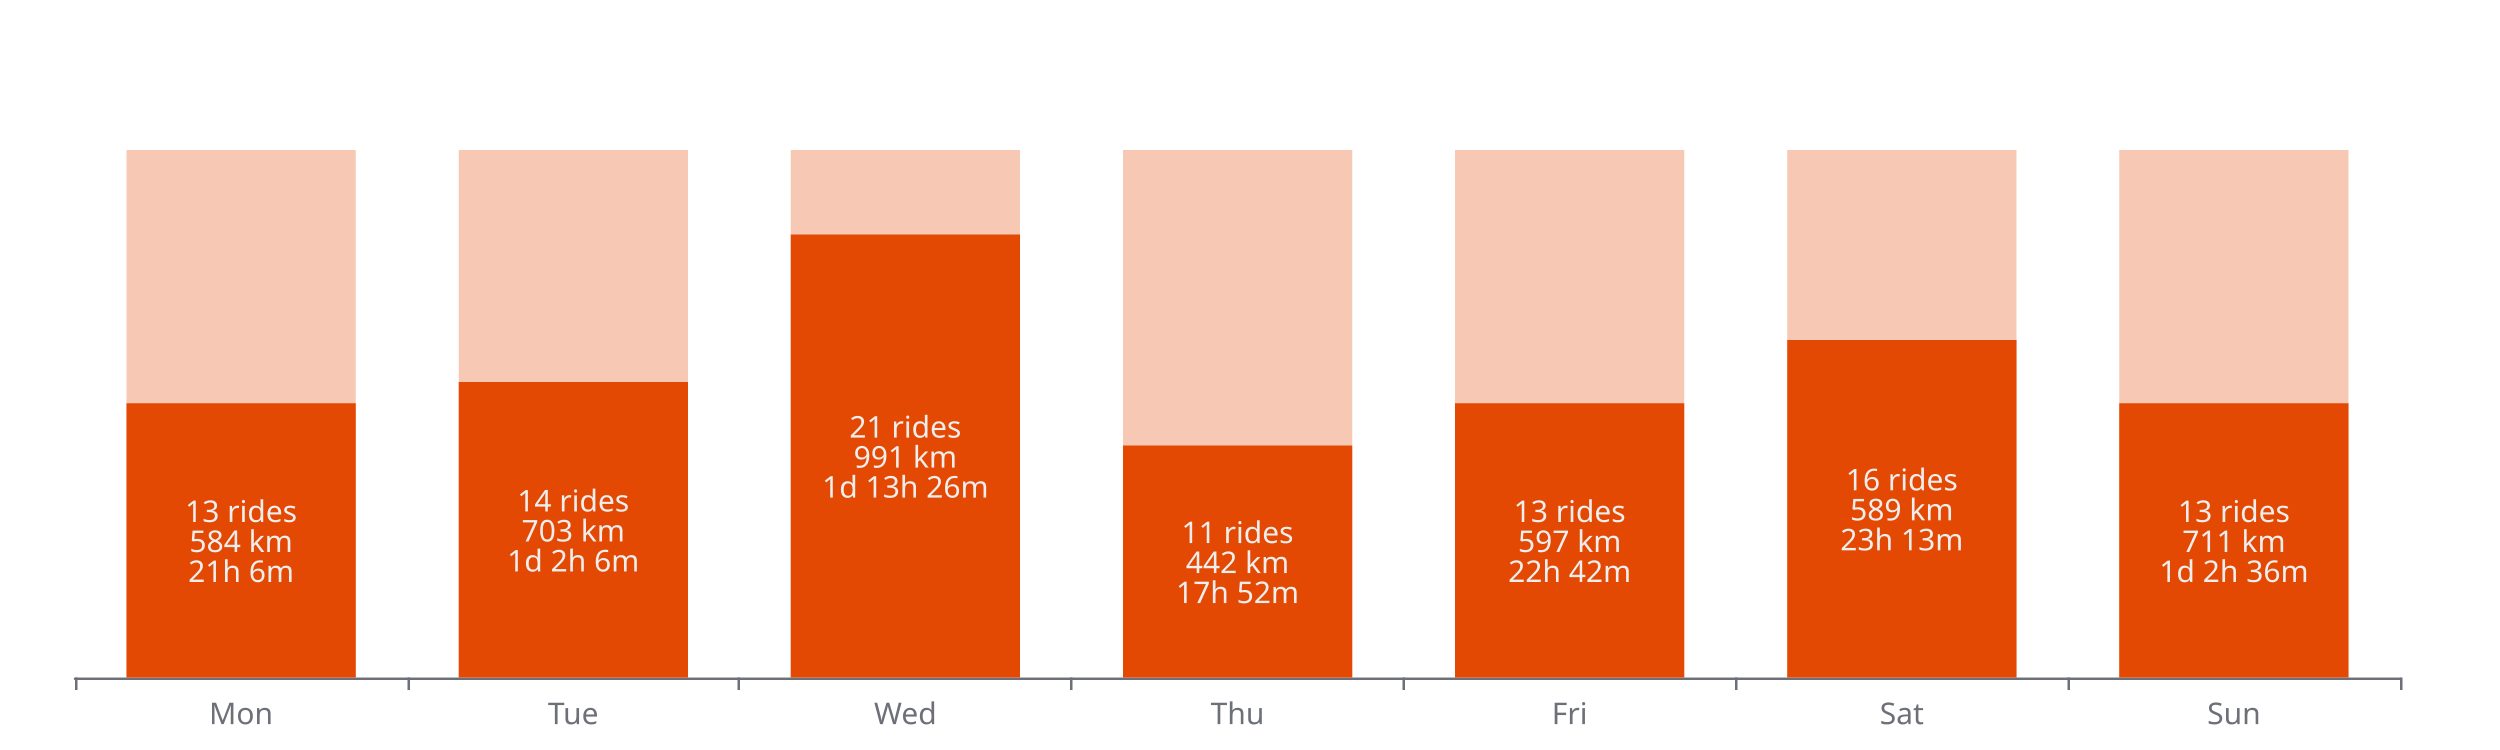
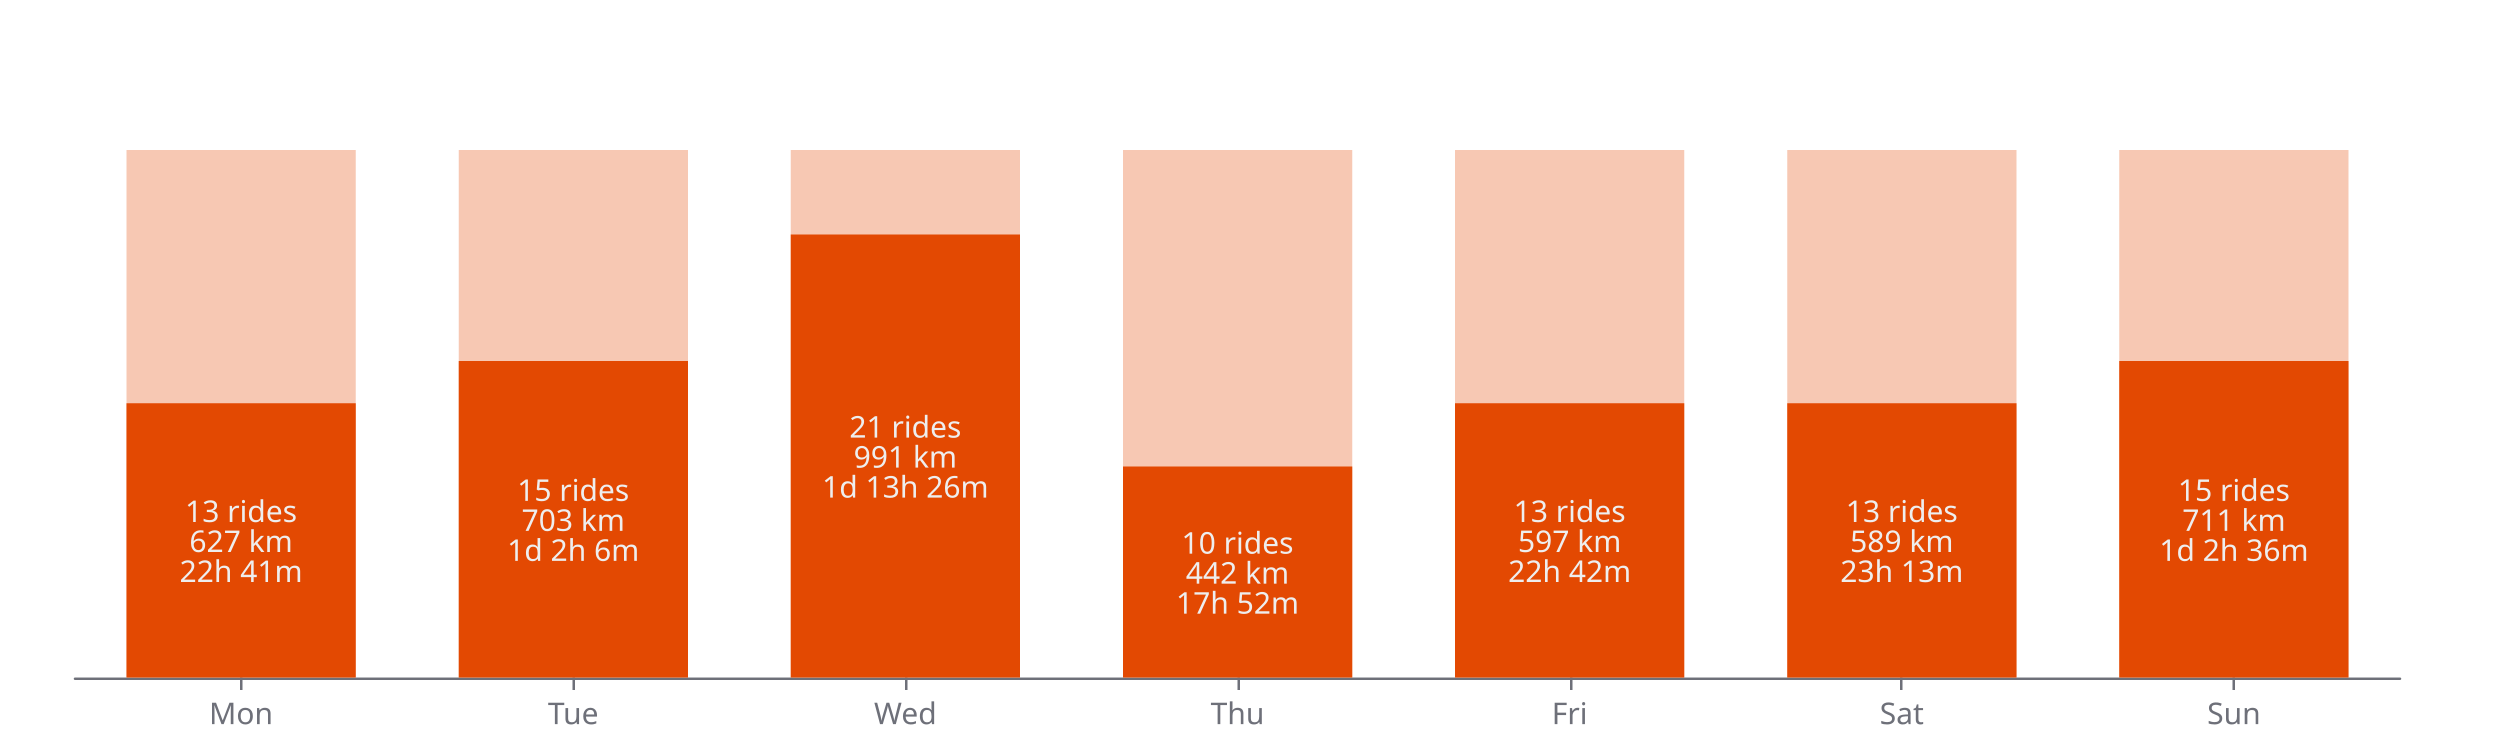
<svg xmlns="http://www.w3.org/2000/svg" width="1000" height="300" version="1.1" baseProfile="full" viewBox="0 0 1000 300">
  <rect width="1000" height="300" x="0" y="0" id="0" fill="none" />
  <path d="M30 271.5L960 271.5" fill="none" stroke="#6E7079" stroke-linecap="round" />
-   <path d="M30.5 271L30.5 276" fill="none" stroke="#6E7079" />
-   <path d="M163.5 271L163.5 276" fill="none" stroke="#6E7079" />
-   <path d="M295.5 271L295.5 276" fill="none" stroke="#6E7079" />
-   <path d="M428.5 271L428.5 276" fill="none" stroke="#6E7079" />
-   <path d="M561.5 271L561.5 276" fill="none" stroke="#6E7079" />
-   <path d="M694.5 271L694.5 276" fill="none" stroke="#6E7079" />
-   <path d="M827.5 271L827.5 276" fill="none" stroke="#6E7079" />
-   <path d="M960.5 271L960.5 276" fill="none" stroke="#6E7079" />
+   <path d="M96.5 271L96.5 276" fill="none" stroke="#6E7079" />
+   <path d="M229.5 271L229.5 276" fill="none" stroke="#6E7079" />
+   <path d="M362.5 271L362.5 276" fill="none" stroke="#6E7079" />
+   <path d="M495.5 271L495.5 276" fill="none" stroke="#6E7079" />
+   <path d="M628.5 271L628.5 276" fill="none" stroke="#6E7079" />
+   <path d="M760.5 271L760.5 276" fill="none" stroke="#6E7079" />
+   <path d="M893.5 271L893.5 276" fill="none" stroke="#6E7079" />
  <text dominant-baseline="central" text-anchor="middle" style="font-size:12px;font-family:sans-serif;" y="6" transform="translate(96.4286 279)" fill="#6E7079">Mon</text>
  <text dominant-baseline="central" text-anchor="middle" style="font-size:12px;font-family:sans-serif;" y="6" transform="translate(229.2857 279)" fill="#6E7079">Tue</text>
  <text dominant-baseline="central" text-anchor="middle" style="font-size:12px;font-family:sans-serif;" y="6" transform="translate(362.1429 279)" fill="#6E7079">Wed</text>
  <text dominant-baseline="central" text-anchor="middle" style="font-size:12px;font-family:sans-serif;" y="6" transform="translate(495 279)" fill="#6E7079">Thu</text>
  <text dominant-baseline="central" text-anchor="middle" style="font-size:12px;font-family:sans-serif;" y="6" transform="translate(627.8571 279)" fill="#6E7079">Fri</text>
  <text dominant-baseline="central" text-anchor="middle" style="font-size:12px;font-family:sans-serif;" y="6" transform="translate(760.7143 279)" fill="#6E7079">Sat</text>
  <text dominant-baseline="central" text-anchor="middle" style="font-size:12px;font-family:sans-serif;" y="6" transform="translate(893.5714 279)" fill="#6E7079">Sun</text>
  <path d="M50.6 60l91.7 0l0 211l-91.7 0Z" fill="rgb(227,73,2)" fill-opacity="0.3" />
  <path d="M183.5 60l91.7 0l0 211l-91.7 0Z" fill="rgb(227,73,2)" fill-opacity="0.3" />
  <path d="M316.3 60l91.7 0l0 211l-91.7 0Z" fill="rgb(227,73,2)" fill-opacity="0.3" />
  <path d="M449.2 60l91.7 0l0 211l-91.7 0Z" fill="rgb(227,73,2)" fill-opacity="0.3" />
  <path d="M582 60l91.7 0l0 211l-91.7 0Z" fill="rgb(227,73,2)" fill-opacity="0.3" />
  <path d="M714.9 60l91.7 0l0 211l-91.7 0Z" fill="rgb(227,73,2)" fill-opacity="0.3" />
  <path d="M847.7 60l91.7 0l0 211l-91.7 0Z" fill="rgb(227,73,2)" fill-opacity="0.3" />
  <path d="M50.6 271l91.7 0l0 -109.7l-91.7 0Z" fill="#E34902" />
-   <path d="M183.5 271l91.7 0l0 -118.2l-91.7 0Z" fill="#E34902" />
+   <path d="M183.5 271l91.7 0l0 -126.6l-91.7 0Z" fill="#E34902" />
  <path d="M316.3 271l91.7 0l0 -177.2l-91.7 0Z" fill="#E34902" />
-   <path d="M449.2 271l91.7 0l0 -92.8l-91.7 0Z" fill="#E34902" />
+   <path d="M449.2 271l91.7 0l0 -84.4l-91.7 0Z" fill="#E34902" />
  <path d="M582 271l91.7 0l0 -109.7l-91.7 0Z" fill="#E34902" />
-   <path d="M714.9 271l91.7 0l0 -135l-91.7 0Z" fill="#E34902" />
-   <path d="M847.7 271l91.7 0l0 -109.7l-91.7 0Z" fill="#E34902" />
+   <path d="M714.9 271l91.7 0l0 -109.7l-91.7 0Z" fill="#E34902" />
+   <path d="M847.7 271l91.7 0l0 -126.6l-91.7 0Z" fill="#E34902" />
  <text dominant-baseline="central" text-anchor="middle" style="font-size:12px;font-family:sans-serif;" xml:space="preserve" y="-12" transform="translate(96.4286 216.14)" fill="#eee" stroke="#E34902" stroke-width="2" paint-order="stroke" stroke-miterlimit="2">13 rides</text>
-   <text dominant-baseline="central" text-anchor="middle" style="font-size:12px;font-family:sans-serif;" xml:space="preserve" transform="translate(96.4286 216.14)" fill="#eee" stroke="#E34902" stroke-width="2" paint-order="stroke" stroke-miterlimit="2">584 km</text>
-   <text dominant-baseline="central" text-anchor="middle" style="font-size:12px;font-family:sans-serif;" xml:space="preserve" y="12" transform="translate(96.4286 216.14)" fill="#eee" stroke="#E34902" stroke-width="2" paint-order="stroke" stroke-miterlimit="2">21h 6m</text>
-   <text dominant-baseline="central" text-anchor="middle" style="font-size:12px;font-family:sans-serif;" xml:space="preserve" y="-12" transform="translate(229.2857 211.92)" fill="#eee" stroke="#E34902" stroke-width="2" paint-order="stroke" stroke-miterlimit="2">14 rides</text>
-   <text dominant-baseline="central" text-anchor="middle" style="font-size:12px;font-family:sans-serif;" xml:space="preserve" transform="translate(229.2857 211.92)" fill="#eee" stroke="#E34902" stroke-width="2" paint-order="stroke" stroke-miterlimit="2">703 km</text>
-   <text dominant-baseline="central" text-anchor="middle" style="font-size:12px;font-family:sans-serif;" xml:space="preserve" y="12" transform="translate(229.2857 211.92)" fill="#eee" stroke="#E34902" stroke-width="2" paint-order="stroke" stroke-miterlimit="2">1d 2h 6m</text>
+   <text dominant-baseline="central" text-anchor="middle" style="font-size:12px;font-family:sans-serif;" xml:space="preserve" transform="translate(96.4286 216.14)" fill="#eee" stroke="#E34902" stroke-width="2" paint-order="stroke" stroke-miterlimit="2">627 km</text>
+   <text dominant-baseline="central" text-anchor="middle" style="font-size:12px;font-family:sans-serif;" xml:space="preserve" y="12" transform="translate(96.4286 216.14)" fill="#eee" stroke="#E34902" stroke-width="2" paint-order="stroke" stroke-miterlimit="2">22h 41m</text>
+   <text dominant-baseline="central" text-anchor="middle" style="font-size:12px;font-family:sans-serif;" xml:space="preserve" y="-12" transform="translate(229.2857 207.7)" fill="#eee" stroke="#E34902" stroke-width="2" paint-order="stroke" stroke-miterlimit="2">15 rides</text>
+   <text dominant-baseline="central" text-anchor="middle" style="font-size:12px;font-family:sans-serif;" xml:space="preserve" transform="translate(229.2857 207.7)" fill="#eee" stroke="#E34902" stroke-width="2" paint-order="stroke" stroke-miterlimit="2">703 km</text>
+   <text dominant-baseline="central" text-anchor="middle" style="font-size:12px;font-family:sans-serif;" xml:space="preserve" y="12" transform="translate(229.2857 207.7)" fill="#eee" stroke="#E34902" stroke-width="2" paint-order="stroke" stroke-miterlimit="2">1d 2h 6m</text>
  <text dominant-baseline="central" text-anchor="middle" style="font-size:12px;font-family:sans-serif;" xml:space="preserve" y="-12" transform="translate(362.1429 182.38)" fill="#eee" stroke="#E34902" stroke-width="2" paint-order="stroke" stroke-miterlimit="2">21 rides</text>
  <text dominant-baseline="central" text-anchor="middle" style="font-size:12px;font-family:sans-serif;" xml:space="preserve" transform="translate(362.1429 182.38)" fill="#eee" stroke="#E34902" stroke-width="2" paint-order="stroke" stroke-miterlimit="2">991 km</text>
  <text dominant-baseline="central" text-anchor="middle" style="font-size:12px;font-family:sans-serif;" xml:space="preserve" y="12" transform="translate(362.1429 182.38)" fill="#eee" stroke="#E34902" stroke-width="2" paint-order="stroke" stroke-miterlimit="2">1d 13h 26m</text>
-   <text dominant-baseline="central" text-anchor="middle" style="font-size:12px;font-family:sans-serif;" xml:space="preserve" y="-12" transform="translate(495 224.58)" fill="#eee" stroke="#E34902" stroke-width="2" paint-order="stroke" stroke-miterlimit="2">11 rides</text>
-   <text dominant-baseline="central" text-anchor="middle" style="font-size:12px;font-family:sans-serif;" xml:space="preserve" transform="translate(495 224.58)" fill="#eee" stroke="#E34902" stroke-width="2" paint-order="stroke" stroke-miterlimit="2">442 km</text>
-   <text dominant-baseline="central" text-anchor="middle" style="font-size:12px;font-family:sans-serif;" xml:space="preserve" y="12" transform="translate(495 224.58)" fill="#eee" stroke="#E34902" stroke-width="2" paint-order="stroke" stroke-miterlimit="2">17h 52m</text>
+   <text dominant-baseline="central" text-anchor="middle" style="font-size:12px;font-family:sans-serif;" xml:space="preserve" y="-12" transform="translate(495 228.8)" fill="#eee" stroke="#E34902" stroke-width="2" paint-order="stroke" stroke-miterlimit="2">10 rides</text>
+   <text dominant-baseline="central" text-anchor="middle" style="font-size:12px;font-family:sans-serif;" xml:space="preserve" transform="translate(495 228.8)" fill="#eee" stroke="#E34902" stroke-width="2" paint-order="stroke" stroke-miterlimit="2">442 km</text>
+   <text dominant-baseline="central" text-anchor="middle" style="font-size:12px;font-family:sans-serif;" xml:space="preserve" y="12" transform="translate(495 228.8)" fill="#eee" stroke="#E34902" stroke-width="2" paint-order="stroke" stroke-miterlimit="2">17h 52m</text>
  <text dominant-baseline="central" text-anchor="middle" style="font-size:12px;font-family:sans-serif;" xml:space="preserve" y="-12" transform="translate(627.8571 216.14)" fill="#eee" stroke="#E34902" stroke-width="2" paint-order="stroke" stroke-miterlimit="2">13 rides</text>
  <text dominant-baseline="central" text-anchor="middle" style="font-size:12px;font-family:sans-serif;" xml:space="preserve" transform="translate(627.8571 216.14)" fill="#eee" stroke="#E34902" stroke-width="2" paint-order="stroke" stroke-miterlimit="2">597 km</text>
  <text dominant-baseline="central" text-anchor="middle" style="font-size:12px;font-family:sans-serif;" xml:space="preserve" y="12" transform="translate(627.8571 216.14)" fill="#eee" stroke="#E34902" stroke-width="2" paint-order="stroke" stroke-miterlimit="2">22h 42m</text>
-   <text dominant-baseline="central" text-anchor="middle" style="font-size:12px;font-family:sans-serif;" xml:space="preserve" y="-12" transform="translate(760.7143 203.48)" fill="#eee" stroke="#E34902" stroke-width="2" paint-order="stroke" stroke-miterlimit="2">16 rides</text>
-   <text dominant-baseline="central" text-anchor="middle" style="font-size:12px;font-family:sans-serif;" xml:space="preserve" transform="translate(760.7143 203.48)" fill="#eee" stroke="#E34902" stroke-width="2" paint-order="stroke" stroke-miterlimit="2">589 km</text>
-   <text dominant-baseline="central" text-anchor="middle" style="font-size:12px;font-family:sans-serif;" xml:space="preserve" y="12" transform="translate(760.7143 203.48)" fill="#eee" stroke="#E34902" stroke-width="2" paint-order="stroke" stroke-miterlimit="2">23h 13m</text>
-   <text dominant-baseline="central" text-anchor="middle" style="font-size:12px;font-family:sans-serif;" xml:space="preserve" y="-12" transform="translate(893.5714 216.14)" fill="#eee" stroke="#E34902" stroke-width="2" paint-order="stroke" stroke-miterlimit="2">13 rides</text>
-   <text dominant-baseline="central" text-anchor="middle" style="font-size:12px;font-family:sans-serif;" xml:space="preserve" transform="translate(893.5714 216.14)" fill="#eee" stroke="#E34902" stroke-width="2" paint-order="stroke" stroke-miterlimit="2">711 km</text>
-   <text dominant-baseline="central" text-anchor="middle" style="font-size:12px;font-family:sans-serif;" xml:space="preserve" y="12" transform="translate(893.5714 216.14)" fill="#eee" stroke="#E34902" stroke-width="2" paint-order="stroke" stroke-miterlimit="2">1d 2h 36m</text>
+   <text dominant-baseline="central" text-anchor="middle" style="font-size:12px;font-family:sans-serif;" xml:space="preserve" y="-12" transform="translate(760.7143 216.14)" fill="#eee" stroke="#E34902" stroke-width="2" paint-order="stroke" stroke-miterlimit="2">13 rides</text>
+   <text dominant-baseline="central" text-anchor="middle" style="font-size:12px;font-family:sans-serif;" xml:space="preserve" transform="translate(760.7143 216.14)" fill="#eee" stroke="#E34902" stroke-width="2" paint-order="stroke" stroke-miterlimit="2">589 km</text>
+   <text dominant-baseline="central" text-anchor="middle" style="font-size:12px;font-family:sans-serif;" xml:space="preserve" y="12" transform="translate(760.7143 216.14)" fill="#eee" stroke="#E34902" stroke-width="2" paint-order="stroke" stroke-miterlimit="2">23h 13m</text>
+   <text dominant-baseline="central" text-anchor="middle" style="font-size:12px;font-family:sans-serif;" xml:space="preserve" y="-12" transform="translate(893.5714 207.7)" fill="#eee" stroke="#E34902" stroke-width="2" paint-order="stroke" stroke-miterlimit="2">15 rides</text>
+   <text dominant-baseline="central" text-anchor="middle" style="font-size:12px;font-family:sans-serif;" xml:space="preserve" transform="translate(893.5714 207.7)" fill="#eee" stroke="#E34902" stroke-width="2" paint-order="stroke" stroke-miterlimit="2">711 km</text>
+   <text dominant-baseline="central" text-anchor="middle" style="font-size:12px;font-family:sans-serif;" xml:space="preserve" y="12" transform="translate(893.5714 207.7)" fill="#eee" stroke="#E34902" stroke-width="2" paint-order="stroke" stroke-miterlimit="2">1d 2h 36m</text>
</svg>
